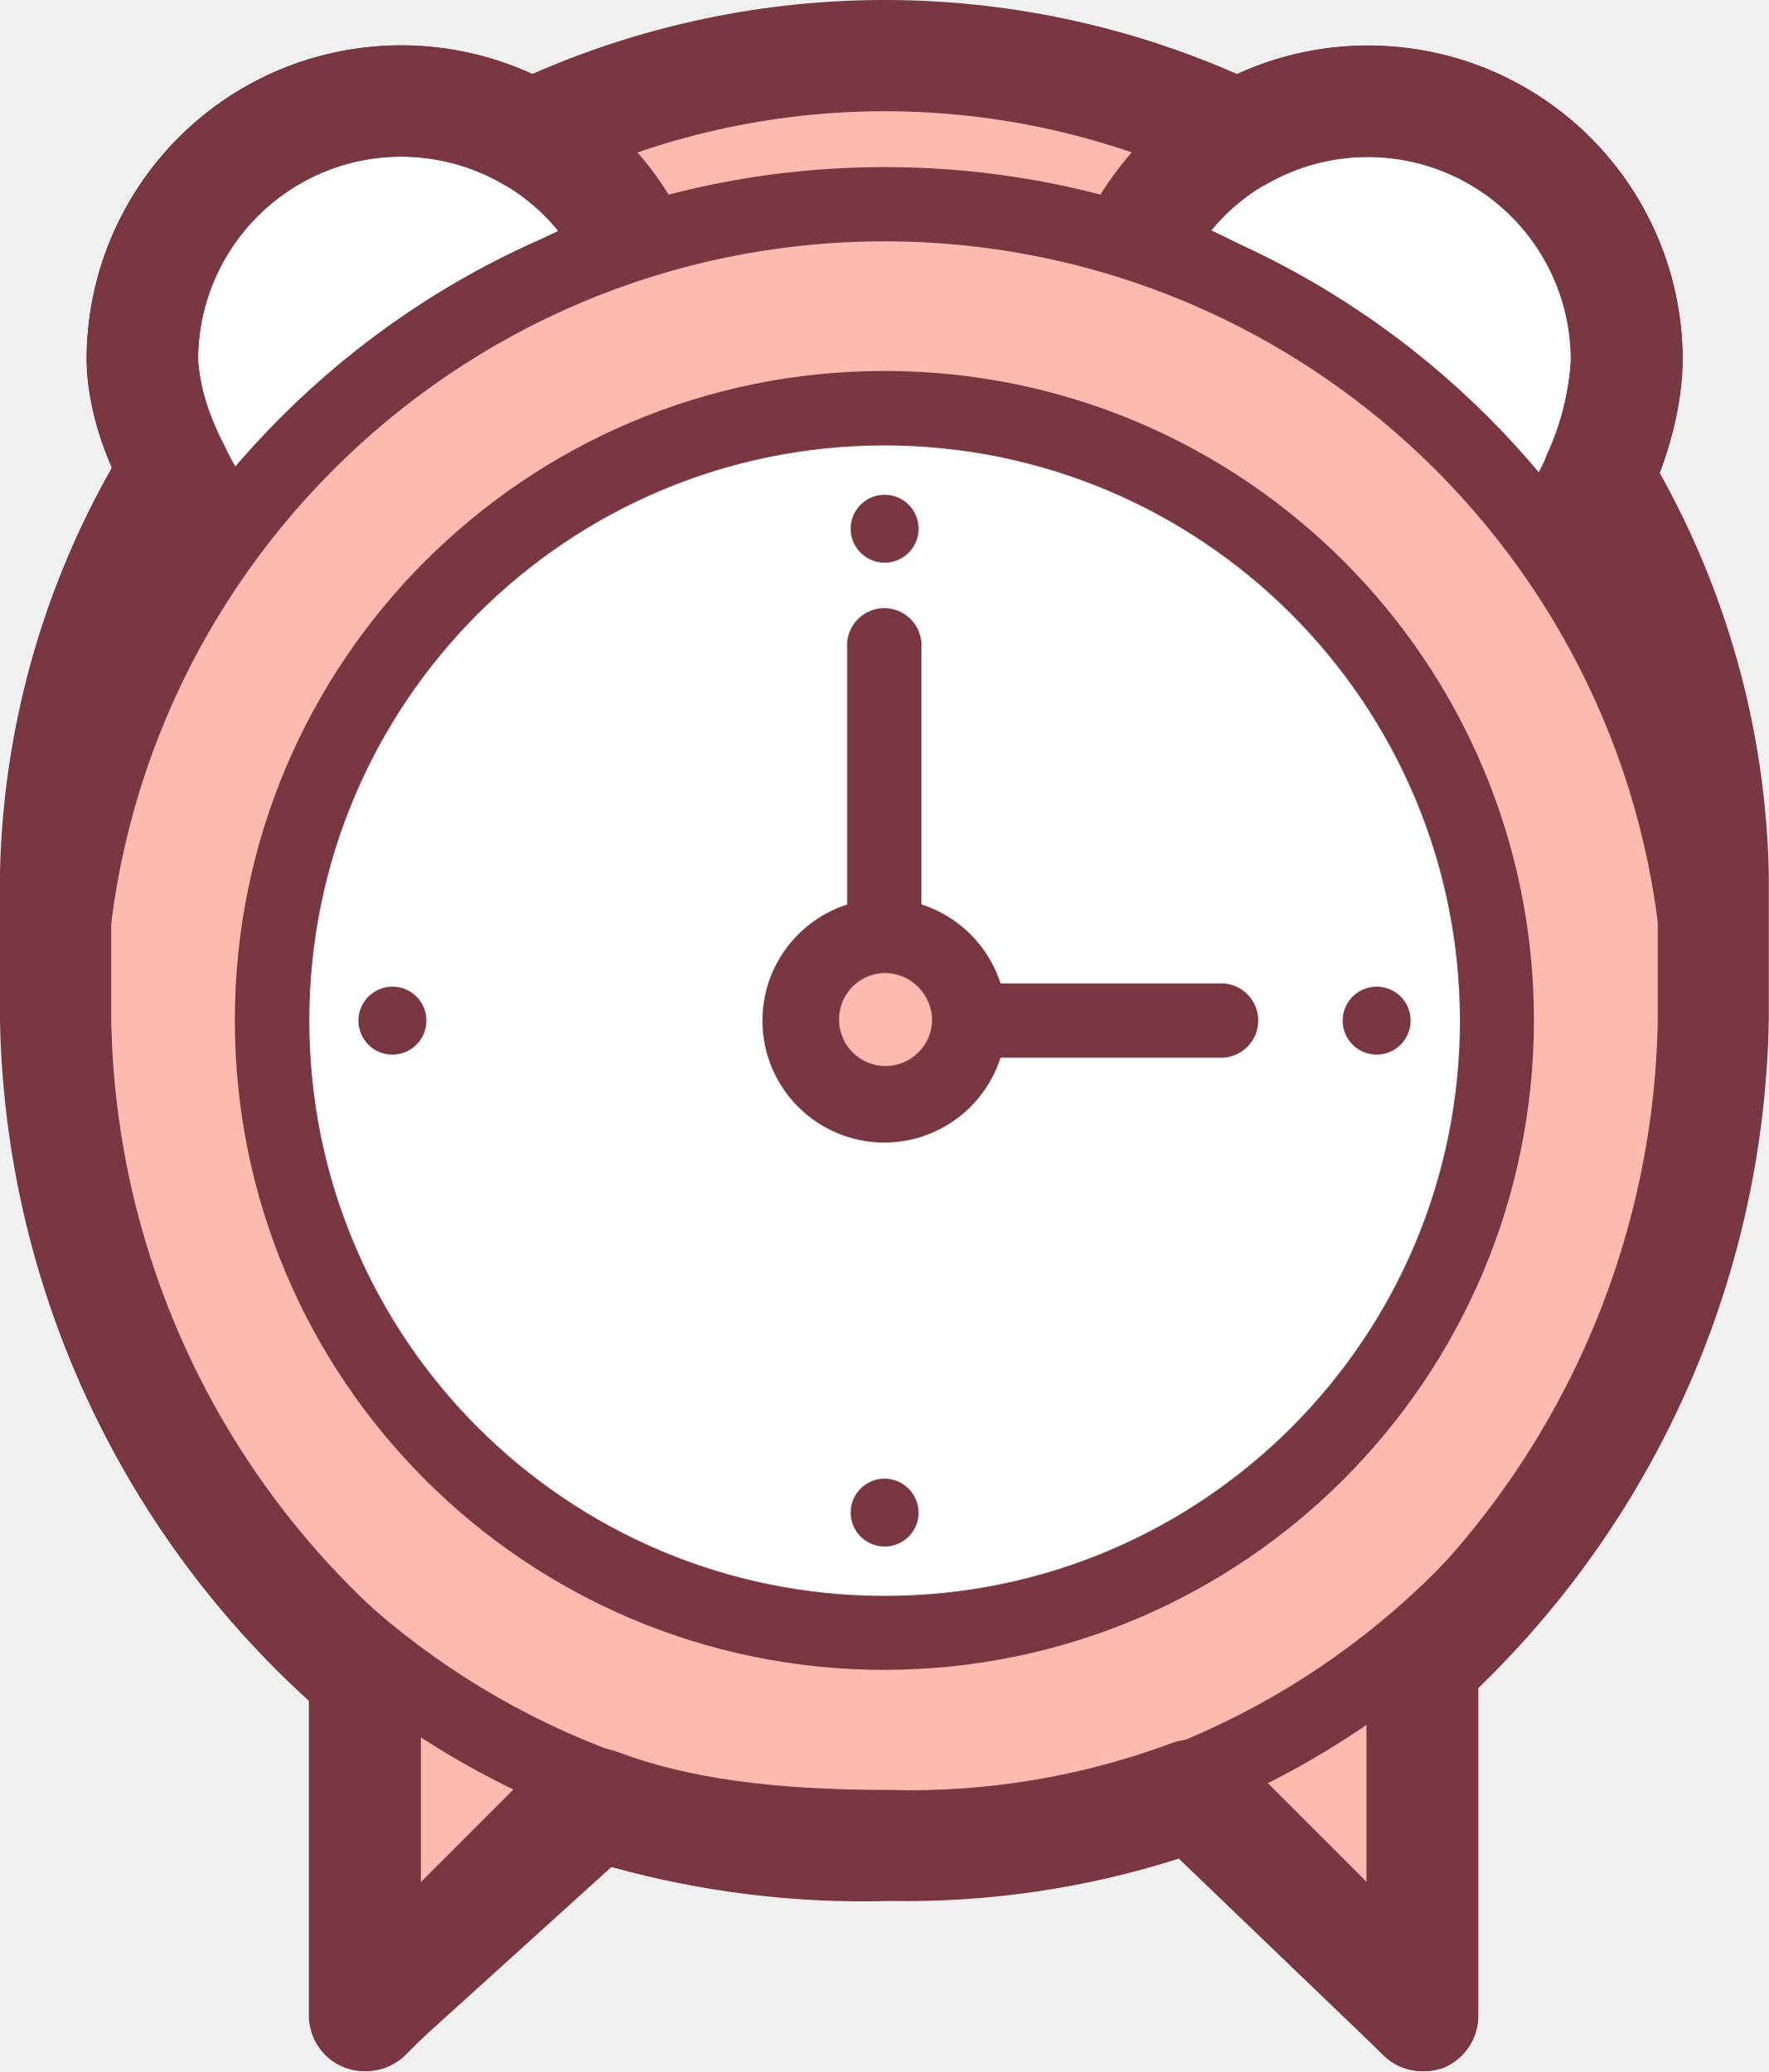
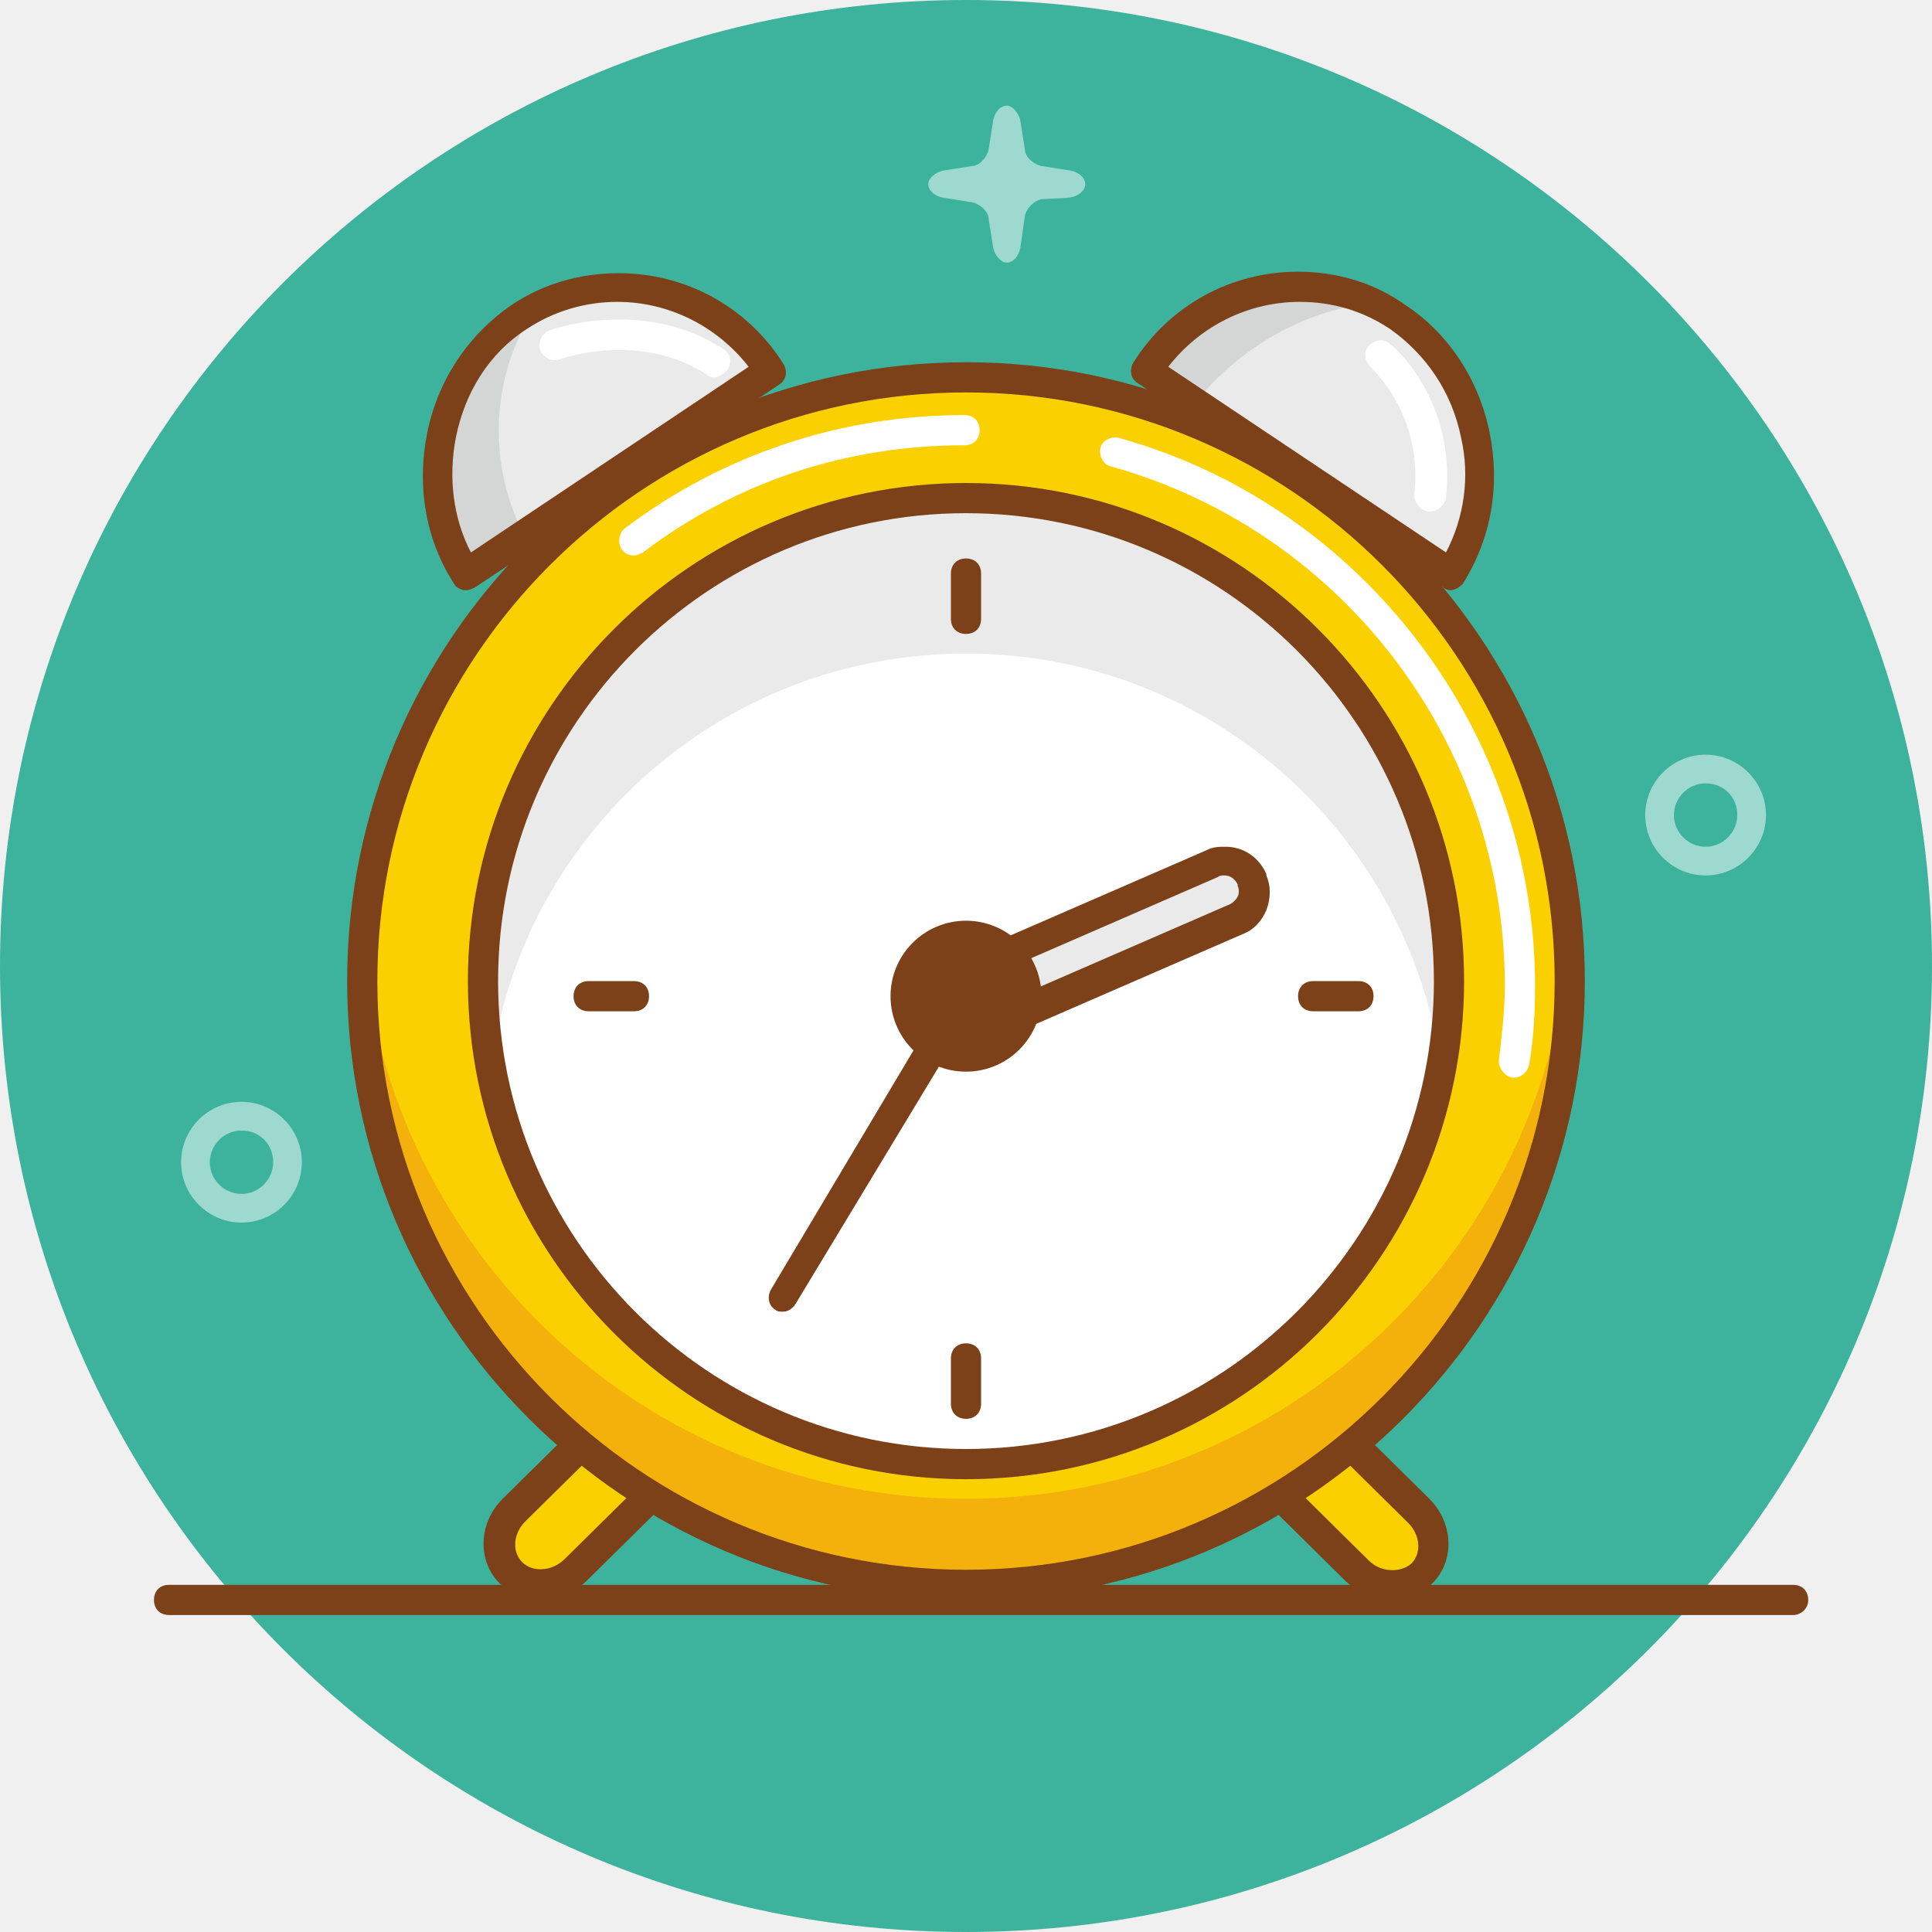
- <svg xmlns="http://www.w3.org/2000/svg" fill="none" version="1.1" width="128.537" height="150.53" viewBox="0 0 128.537 150.53">
-   <g style="mix-blend-mode:passthrough">
-     <g>
-       <path d="M4.956,63.389C4.956,96.156,31.519,122.719,64.286,122.719C97.053,122.719,123.616,96.156,123.616,63.389C123.616,30.622,97.053,4.059,64.286,4.059C31.519,4.059,4.956,30.622,4.956,63.389C4.956,63.389,4.956,63.389,4.956,63.389Z" fill="#FFBAB0" fill-opacity="1" />
-     </g>
-     <g>
-       <path d="M64.269,125.425C30.009,125.416,2.243,97.637,2.249,63.378C2.249,29.13,30.021,1.356,64.28,1.353C98.545,1.353,126.318,29.124,126.321,63.384C126.287,97.639,98.524,125.397,64.269,125.425C64.269,125.425,64.269,125.425,64.269,125.425ZM64.269,6.765C32.987,6.775,7.635,32.141,7.645,63.423C7.654,94.705,33.021,120.057,64.303,120.047C95.585,120.038,120.936,94.671,120.926,63.389C120.889,32.119,95.539,6.784,64.269,6.765C64.269,6.765,64.269,6.765,64.269,6.765Z" fill="#783741" fill-opacity="1" />
-     </g>
-     <g>
-       <path d="M46.443,18.756C42.938,10.532,34.128,5.911,25.369,7.704C16.611,9.497,10.325,17.207,10.334,26.147C10.334,31.34,14.866,38.832,18.266,42.231C26.299,32.794,34.418,22.765,46.443,18.756C46.443,18.756,46.443,18.756,46.443,18.756Z" fill="#FFFFFF" fill-opacity="1" />
-     </g>
-     <g>
-       <path d="M18.266,46.274C17.193,46.279,16.162,45.853,15.408,45.09C11.619,41.301,6.292,32.929,6.292,26.147C6.289,15.296,13.919,5.939,24.548,3.758C35.178,1.577,45.876,7.174,50.146,17.15C50.593,18.186,50.586,19.363,50.126,20.394C49.667,21.425,48.797,22.217,47.728,22.579C37.31,26.063,29.75,34.976,22.359,43.567C22.359,43.567,21.276,44.853,21.276,44.853C20.542,45.714,19.481,46.228,18.35,46.273C18.35,46.273,18.266,46.274,18.266,46.274C18.266,46.274,18.266,46.274,18.266,46.274ZM29.141,11.382C20.997,11.401,14.402,18.003,14.393,26.147C14.393,28.718,16.186,32.693,18.333,35.889C24.726,28.447,31.475,21.124,40.557,16.778C37.753,13.359,33.563,11.379,29.141,11.382C29.141,11.382,29.141,11.382,29.141,11.382Z" fill="#783741" fill-opacity="1" />
-     </g>
-     <g>
-       <path d="M82.129,18.756C85.646,10.554,94.443,5.953,103.187,7.744C111.93,9.534,118.211,17.223,118.221,26.147C117.792,31.98,115.408,37.498,111.455,41.809C103.439,32.371,94.154,22.765,82.129,18.756C82.129,18.756,82.129,18.756,82.129,18.756Z" fill="#FFFFFF" fill-opacity="1" />
-     </g>
-     <g>
-       <path d="M111.489,45.851C111.489,45.851,111.32,45.851,111.32,45.851C110.195,45.803,109.14,45.288,108.411,44.43C100.58,35.263,91.836,26.266,80.843,22.579C79.771,22.221,78.897,21.43,78.434,20.399C77.971,19.367,77.962,18.189,78.408,17.15C82.692,7.188,93.385,1.606,104.007,3.784C114.63,5.963,122.262,15.303,122.279,26.147C122.279,32.777,118.237,40.76,114.347,44.751C113.576,45.479,112.549,45.873,111.489,45.851C111.489,45.851,111.489,45.851,111.489,45.851ZM88.031,16.744C97.113,20.955,104.572,27.923,111.235,35.348C112.931,32.551,113.94,29.392,114.178,26.13C114.171,19.906,110.261,14.355,104.402,12.252C98.544,10.149,91.996,11.945,88.031,16.744C88.031,16.744,88.031,16.744,88.031,16.744Z" fill="#783741" fill-opacity="1" />
-     </g>
-     <g>
-       <path d="M48.963,124.14C48.963,124.14,26.553,146.55,26.553,146.55C26.553,146.55,26.519,110.593,26.519,110.593C26.519,110.593,48.963,124.14,48.963,124.14C48.963,124.14,48.963,124.14,48.963,124.14Z" fill="#FFBAB0" fill-opacity="1" />
-     </g>
-     <g>
-       <path d="M26.553,150.524C24.321,150.524,22.511,148.714,22.511,146.482C22.511,146.482,22.511,110.525,22.511,110.525C22.537,109.079,23.334,107.756,24.602,107.058C25.869,106.359,27.413,106.392,28.65,107.143C28.65,107.143,51.094,120.673,51.094,120.673C52.149,121.325,52.852,122.419,53.005,123.65C53.168,124.895,52.743,126.145,51.855,127.032C51.855,127.032,29.411,149.408,29.411,149.408C28.643,150.143,27.616,150.544,26.553,150.524C26.553,150.524,26.553,150.524,26.553,150.524ZM30.578,117.696C30.578,117.696,30.578,136.791,30.578,136.791C30.578,136.791,42.417,124.952,42.417,124.952C42.417,124.952,30.578,117.696,30.578,117.696C30.578,117.696,30.578,117.696,30.578,117.696Z" fill="#783741" fill-opacity="1" />
-     </g>
-     <g>
-       <path d="M80.962,124.14C80.962,124.14,103.354,146.55,103.354,146.55C103.354,146.55,103.388,110.593,103.388,110.593C103.388,110.593,80.962,124.14,80.962,124.14C80.962,124.14,80.962,124.14,80.962,124.14Z" fill="#FFBAB0" fill-opacity="1" />
-     </g>
-     <g>
-       <path d="M103.354,150.524C102.282,150.526,101.253,150.1,100.496,149.34C100.496,149.34,78.103,126.998,78.103,126.998C77.221,126.121,76.793,124.886,76.941,123.65C77.09,122.415,77.799,121.317,78.864,120.673C78.864,120.673,101.308,107.143,101.308,107.143C102.542,106.389,104.086,106.356,105.352,107.055C106.618,107.754,107.411,109.079,107.43,110.525C107.43,110.525,107.43,146.55,107.43,146.55C107.414,148.203,106.398,149.681,104.86,150.287C104.377,150.458,103.866,150.538,103.354,150.524C103.354,150.524,103.354,150.524,103.354,150.524ZM87.473,124.935C87.473,124.935,99.312,136.774,99.312,136.774C99.312,136.774,99.312,117.764,99.312,117.764C99.312,117.764,87.473,124.935,87.473,124.935C87.473,124.935,87.473,124.935,87.473,124.935Z" fill="#783741" fill-opacity="1" />
-     </g>
-     <g>
-       <path d="M4.956,74.18C4.956,106.947,31.519,133.51,64.286,133.51C97.053,133.51,123.616,106.947,123.616,74.18C123.616,41.413,97.053,14.85,64.286,14.85C31.519,14.85,4.956,41.413,4.956,74.18C4.956,74.18,4.956,74.18,4.956,74.18Z" fill="#FFBAB0" fill-opacity="1" />
-     </g>
-     <g>
-       <path d="M64.269,136.215C30.009,136.206,2.243,108.428,2.249,74.168C2.249,39.92,30.021,12.147,64.28,12.143C98.545,12.143,126.318,39.915,126.321,74.174C126.287,108.429,98.524,136.187,64.269,136.215C64.269,136.215,64.269,136.215,64.269,136.215ZM64.269,17.539C32.989,17.548,7.638,42.911,7.645,74.191C7.645,105.459,33,130.817,64.28,130.82C95.565,130.82,120.923,105.465,120.926,74.185C120.901,42.906,95.548,17.557,64.269,17.539C64.269,17.539,64.269,17.539,64.269,17.539Z" fill="#783741" fill-opacity="1" />
-     </g>
-     <g>
-       <path d="M103.354,150.524C102.312,150.525,101.31,150.119,100.564,149.391C100.564,149.391,85.663,135.083,85.663,135.083C78.898,137.241,71.826,138.281,64.725,138.161C57.875,138.36,51.033,137.527,44.43,135.692C44.43,135.692,29.209,149.476,29.209,149.476C28.024,150.555,26.315,150.833,24.85,150.185C23.385,149.536,22.441,148.084,22.443,146.482C22.443,146.482,22.443,123.616,22.443,123.616C8.479,110.927,0.36,93.044,0,74.18C0,74.18,0,63.389,0,63.389C0.23,53.062,3.025,42.955,8.135,33.978C7.011,31.515,6.384,28.853,6.292,26.147C6.299,18.365,10.263,11.12,16.814,6.919C23.366,2.718,31.604,2.138,38.68,5.378C54.997,-1.793,73.574,-1.793,89.891,5.378C96.967,2.138,105.205,2.718,111.757,6.919C118.308,11.12,122.273,18.365,122.28,26.147C122.195,28.953,121.622,31.723,120.588,34.333C125.575,43.223,128.304,53.2,128.537,63.389C128.537,63.389,128.537,74.18,128.537,74.18C128.201,92.522,120.597,109.98,107.396,122.719C107.396,122.719,107.396,146.55,107.396,146.55C107.386,148.17,106.417,149.631,104.927,150.27C104.425,150.46,103.89,150.546,103.354,150.524C103.354,150.524,103.354,150.524,103.354,150.524ZM29.141,11.382C20.997,11.401,14.402,18.003,14.393,26.147C14.579,28.322,15.225,30.431,16.287,32.337C16.881,33.539,16.843,34.957,16.186,36.126C10.807,45.665,8.084,54.747,8.084,63.389C8.084,63.389,8.084,74.18,8.084,74.18C8.392,91.344,16.046,107.553,29.107,118.694C30.014,119.462,30.544,120.584,30.561,121.772C30.561,121.772,30.561,137.366,30.561,137.366C30.561,137.366,40.709,128.115,40.709,128.115C41.828,127.085,43.432,126.778,44.853,127.32C49.926,129.231,56.066,130.093,64.657,130.093C71.621,130.283,78.557,129.135,85.088,126.711C86.563,126.134,88.238,126.464,89.384,127.557C89.384,127.557,99.329,136.994,99.329,136.994C99.329,136.994,99.329,120.927,99.329,120.927C99.33,119.763,99.829,118.655,100.699,117.882C113.026,106.659,120.179,90.848,120.47,74.18C120.47,74.18,120.47,63.389,120.47,63.389C120.47,54.933,117.832,45.901,112.622,36.549C112.012,35.439,111.949,34.108,112.453,32.946C113.451,30.822,114.025,28.525,114.145,26.181C114.151,20.902,111.335,16.023,106.761,13.387C102.187,10.751,96.553,10.76,91.989,13.412C90.832,14.063,89.43,14.107,88.234,13.53C73.094,6.268,55.477,6.268,40.337,13.53C39.129,14.118,37.706,14.061,36.549,13.378C34.298,12.072,31.743,11.384,29.141,11.382C29.141,11.382,29.141,11.382,29.141,11.382Z" fill="#783741" fill-opacity="1" />
-     </g>
-     <g>
-       <path d="M19.788,74.18C19.788,98.755,39.71,118.677,64.286,118.677C88.861,118.677,108.783,98.755,108.783,74.18C108.783,49.604,88.861,29.682,64.286,29.682C39.71,29.682,19.788,49.604,19.788,74.18C19.788,74.18,19.788,74.18,19.788,74.18Z" fill="#FFFFFF" fill-opacity="1" />
-     </g>
-     <g>
-       <path d="M64.269,121.366C38.197,121.366,17.062,100.229,17.065,74.157C17.065,48.091,38.202,26.956,64.274,26.959C90.341,26.959,111.475,48.096,111.472,74.168C111.441,100.224,90.325,121.338,64.269,121.366C64.269,121.366,64.269,121.366,64.269,121.366ZM64.269,32.371C41.181,32.381,22.471,51.103,22.477,74.191C22.483,97.279,41.203,115.991,64.291,115.988C87.374,115.988,106.091,97.273,106.094,74.185C106.069,51.098,87.356,32.39,64.269,32.371C64.269,32.371,64.269,32.371,64.269,32.371Z" fill="#783741" fill-opacity="1" />
-     </g>
-     <g>
-       <path d="M88.944,76.869C88.944,76.869,64.269,76.869,64.269,76.869C62.781,76.869,61.572,75.668,61.563,74.18C61.563,74.18,61.563,47.119,61.563,47.119C61.482,46.104,61.978,45.13,62.846,44.598C63.714,44.066,64.807,44.066,65.674,44.598C66.542,45.13,67.038,46.104,66.958,47.119C66.958,47.119,66.958,71.474,66.958,71.474C66.958,71.474,88.944,71.474,88.944,71.474C90.352,71.585,91.437,72.76,91.437,74.171C91.437,75.583,90.352,76.757,88.944,76.869C88.944,76.869,88.944,76.869,88.944,76.869Z" fill="#783741" fill-opacity="1" />
-     </g>
-     <g>
-       <path d="M58.112,74.18C58.112,77.589,60.876,80.353,64.286,80.353C67.695,80.353,70.459,77.589,70.459,74.18C70.459,70.77,67.695,68.006,64.286,68.006C60.876,68.006,58.112,70.77,58.112,74.18C58.112,74.18,58.112,74.18,58.112,74.18Z" fill="#FFBAB0" fill-opacity="1" />
-     </g>
-     <g>
-       <path d="M64.269,83.042C59.374,83.042,55.406,79.074,55.406,74.18C55.406,69.285,59.374,65.317,64.269,65.317C69.163,65.317,73.131,69.285,73.131,74.18C73.122,79.07,69.159,83.033,64.269,83.042C64.269,83.042,64.269,83.042,64.269,83.042ZM64.269,70.713C62.412,70.759,60.94,72.293,60.971,74.15C61.002,76.007,62.524,77.492,64.381,77.476C66.238,77.461,67.735,75.952,67.736,74.095C67.69,72.213,66.151,70.712,64.269,70.713C64.269,70.713,64.269,70.713,64.269,70.713Z" fill="#783741" fill-opacity="1" />
-     </g>
-     <g>
-       <path d="M66.755,38.409C66.764,39.773,65.666,40.886,64.303,40.895C62.939,40.904,61.826,39.807,61.817,38.443C61.807,37.079,62.905,35.966,64.269,35.957C65.632,35.947,66.746,37.045,66.755,38.409C66.755,38.409,66.755,38.409,66.755,38.409ZM102.509,74.18C102.509,75.543,101.403,76.649,100.039,76.649C98.676,76.649,97.57,75.543,97.57,74.18C97.57,72.816,98.676,71.71,100.039,71.71C100.696,71.706,101.326,71.965,101.79,72.429C102.254,72.893,102.513,73.523,102.509,74.18C102.509,74.18,102.509,74.18,102.509,74.18ZM66.755,109.933C66.755,111.295,65.653,112.399,64.291,112.403C62.93,112.406,61.823,111.306,61.816,109.945C61.81,108.583,62.907,107.473,64.269,107.464C65.635,107.464,66.746,108.567,66.755,109.933C66.755,109.933,66.755,109.933,66.755,109.933ZM30.984,74.18C30.984,75.18,30.381,76.081,29.456,76.463C28.531,76.844,27.468,76.629,26.763,75.92C26.058,75.21,25.851,74.145,26.239,73.223C26.626,72.301,27.532,71.704,28.532,71.71C29.185,71.71,29.812,71.971,30.272,72.435C30.732,72.898,30.989,73.526,30.984,74.18C30.984,74.18,30.984,74.18,30.984,74.18Z" fill="#783741" fill-opacity="1" />
-     </g>
-   </g>
+ <svg xmlns="http://www.w3.org/2000/svg" t="1676440081559" class="icon" viewBox="0 0 1024 1024" version="1.1" p-id="65422" width="24" height="24">
+   <path d="M512 512m-512 0a512 512 0 1 0 1024 0 512 512 0 1 0-1024 0Z" fill="#3DB39E" p-id="65423" />
+   <path d="M248 304.8c-28.8-44-16.8-105.6 28-135.2 44.8-29.6 106.4-16 135.2 28L248 304.8z" fill="#EAEAEA" p-id="65424" />
+   <path d="M281.6 166.4c-1.6 0.8-4 2.4-5.6 3.2-44.8 29.6-56.8 91.2-28 135.2l30.4-20c-20-37.6-18.4-83.2 3.2-118.4z" fill="#D4D6D6" p-id="65425" />
+   <path d="M369.6 736.8c8.8 8.8 8 23.2-1.6 32.8l-61.6 61.6c-9.6 9.6-24 9.6-32.8 1.6-8.8-8.8-8-23.2 1.6-32.8l61.6-61.6c9.6-9.6 24.8-10.4 32.8-1.6zM658.4 736.8c-8.8 8.8-8 23.2 1.6 32.8l61.6 61.6c9.6 9.6 24 9.6 32.8 1.6 8.8-8.8 8-23.2-1.6-32.8l-61.6-61.6c-9.6-9.6-24-10.4-32.8-1.6z" fill="#FBD000" p-id="65426" />
+   <path d="M286.4 848c-8 0-16-3.2-21.6-8.8-12-12-11.2-32 1.6-44.8l63.2-62.4c6.4-6.4 15.2-9.6 24-9.6 8 0 16 3.2 21.6 8.8 12 12 11.2 32-1.6 44.8l-63.2 62.4c-6.4 5.6-15.2 9.6-24 9.6z m67.2-108.8c-4.8 0-8.8 1.6-12 4.8l-63.2 62.4c-6.4 6.4-7.2 16-1.6 21.6 5.6 5.6 16 4.8 22.4-1.6l63.2-62.4c6.4-6.4 7.2-16 1.6-21.6-3.2-1.6-6.4-3.2-10.4-3.2zM737.6 848c-8.8 0-17.6-4-24-9.6L650.4 776c-12.8-12.8-13.6-32.8-1.6-44.8 5.6-5.6 13.6-8.8 21.6-8.8 8.8 0 17.6 4 24 9.6l63.2 62.4c12.8 12.8 13.6 32.8 1.6 44.8-5.6 5.6-13.6 8.8-21.6 8.8z m-67.2-108.8c-4 0-7.2 1.6-9.6 4-5.6 5.6-4.8 15.2 1.6 21.6l63.2 62.4c6.4 6.4 16.8 6.4 22.4 1.6 5.6-5.6 4.8-15.2-1.6-21.6l-64-63.2c-3.2-3.2-8-4.8-12-4.8zM247.2 312.8h-1.6c-2.4-0.8-4-1.6-4.8-3.2-15.2-23.2-20-52-14.4-80s21.6-52 44.8-68c16.8-11.2 36-16.8 56.8-16.8 35.2 0 68 17.6 87.2 48 2.4 4 1.6 8.8-2.4 11.2L252 311.2c-1.6 0.8-3.2 1.6-4.8 1.6z m80-152.8c-16.8 0-33.6 4.8-48 14.4-20 12.8-32.8 33.6-37.6 57.6-4 20.8-1.6 42.4 8 60.8l147.2-98.4c-16.8-21.6-42.4-34.4-69.6-34.4z" fill="#7C4119" p-id="65427" />
+   <path d="M769.6 304.8c28.8-44 16.8-105.6-28-135.2-44.8-29.6-106.4-16-135.2 28l163.2 107.2z" fill="#EAEAEA" p-id="65428" />
+   <path d="M724.8 160.8c-42.4-16.8-92.8-2.4-118.4 36.8l26.4 16.8c23.2-29.6 56.8-48.8 92-53.6z" fill="#D4D6D6" p-id="65429" />
+   <path d="M768.8 312.8c-1.6 0-3.2-0.8-4-1.6L603.2 203.2c-4-2.4-4.8-7.2-2.4-11.2 19.2-30.4 52-48 87.2-48 20 0 40 5.6 56.8 17.6 23.2 15.2 39.2 40 44.8 68 5.6 28 0.8 56-14.4 80-1.6 1.6-4 3.2-6.4 3.2zM619.2 194.4l147.2 98.4c9.6-18.4 12.8-40 8-60.8-4.8-24-18.4-44-37.6-57.6-14.4-9.6-30.4-14.4-48-14.4-27.2 0-52.8 12.8-69.6 34.4z" fill="#7C4119" p-id="65430" />
+   <path d="M512 521.6m-320.8 0a320.8 320.8 0 1 0 641.6 0 320.8 320.8 0 1 0-641.6 0Z" fill="#FBD000" p-id="65431" />
+   <path d="M512 521.6m-254.4 0a254.4 254.4 0 1 0 508.8 0 254.4 254.4 0 1 0-508.8 0Z" fill="#FFFFFF" p-id="65432" />
+   <path d="M512 346.4c127.2 0 232 92.8 251.2 215.2 2.4-12.8 3.2-26.4 3.2-39.2 0-140.8-113.6-254.4-254.4-254.4S257.6 381.6 257.6 522.4c0 13.6 0.8 26.4 3.2 39.2C279.2 439.2 384.8 346.4 512 346.4z" fill="#EAEAEA" p-id="65433" />
+   <path d="M522.4 542.4c-8 3.2-17.6 0-20.8-8v-0.8c-3.2-8 0-17.6 8-20.8l132-57.6c8-3.2 17.6 0 20.8 8v0.8c3.2 8 0 17.6-8 20.8l-132 57.6z" fill="#EAEAEA" p-id="65434" />
+   <path d="M512 529.6m-30.4 0a30.4 30.4 0 1 0 60.8 0 30.4 30.4 0 1 0-60.8 0Z" fill="#EAEAEA" p-id="65435" />
+   <path d="M512 304v24" fill="#FFFFFF" p-id="65436" />
+   <path d="M512 336c-4.8 0-8-3.2-8-8v-24c0-4.8 3.2-8 8-8s8 3.2 8 8v24c0 4.8-3.2 8-8 8z" fill="#7C4119" p-id="65437" />
+   <path d="M512 720v24" fill="#FFFFFF" p-id="65438" />
+   <path d="M512 752c-4.8 0-8-3.2-8-8v-24c0-4.8 3.2-8 8-8s8 3.2 8 8v24c0 4.8-3.2 8-8 8z" fill="#7C4119" p-id="65439" />
+   <path d="M720 528h-24" fill="#FFFFFF" p-id="65440" />
+   <path d="M720 536h-24c-4.8 0-8-3.2-8-8s3.2-8 8-8h24c4.8 0 8 3.2 8 8s-3.2 8-8 8z" fill="#7C4119" p-id="65441" />
+   <path d="M336 528h-24" fill="#FFFFFF" p-id="65442" />
+   <path d="M336 536h-24c-4.8 0-8-3.2-8-8s3.2-8 8-8h24c4.8 0 8 3.2 8 8s-3.2 8-8 8zM950.4 856H89.6c-4.8 0-8-3.2-8-8s3.2-8 8-8h860.8c4.8 0 8 3.2 8 8s-4 8-8 8z" fill="#7C4119" p-id="65443" />
+   <path d="M512 794.4c-168.8 0-307.2-130.4-320-296.8-0.8 8-0.8 16-0.8 24 0 176.8 143.2 320.8 320.8 320.8 176.8 0 320.8-143.2 320.8-320.8 0-8-0.8-16-0.8-24-12.8 165.6-151.2 296.8-320 296.8z" fill="#F4B10B" p-id="65444" />
+   <path d="M520 552c-9.6 0-17.6-5.6-21.6-14.4v-0.8c-2.4-5.6-2.4-12 0-17.6 2.4-5.6 6.4-10.4 12.8-12.8l128.8-56c3.2-1.6 6.4-1.6 9.6-1.6 9.6 0 17.6 5.6 21.6 14.4v0.8c2.4 5.6 2.4 12 0 18.4-2.4 5.6-6.4 10.4-12.8 12.8l-128.8 56c-3.2 0-6.4 0.8-9.6 0.8z m128.8-88c-0.8 0-2.4 0-3.2 0.8l-128.8 56c-1.6 0.8-3.2 2.4-4 4-0.8 1.6-0.8 4 0 5.6v0.8c1.6 4 6.4 5.6 10.4 4l128.8-56c1.6-0.8 3.2-2.4 4-4 0.8-1.6 0.8-4 0-5.6v-0.8c-1.6-3.2-4-4.8-7.2-4.8z" fill="#7C4119" p-id="65445" />
+   <path d="M512 848c-180.8 0-328-147.2-328-328s147.2-328 328-328 328 147.2 328 328-147.2 328-328 328z m0-640c-172 0-312 140-312 312s140 312 312 312 312-140 312-312-140-312-312-312z" fill="#7C4119" p-id="65446" />
+   <path d="M512 528m-40 0a40 40 0 1 0 80 0 40 40 0 1 0-80 0Z" fill="#7C4119" p-id="65447" />
+   <path d="M512 784c-145.6 0-264-118.4-264-264s118.4-264 264-264 264 118.4 264 264-118.4 264-264 264z m0-512c-136.8 0-248 111.2-248 248s111.2 248 248 248 248-111.2 248-248-111.2-248-248-248z" fill="#7C4119" p-id="65448" />
+   <path d="M802.4 571.2h-0.8c-4-0.8-7.2-4.8-7.2-8.8 1.6-13.6 3.2-27.2 3.2-40 0-128-85.6-240.8-208.8-275.2-4-0.8-6.4-5.6-5.6-9.6 0.8-4 5.6-6.4 9.6-5.6 129.6 36 220.8 156 220.8 290.4 0 14.4-0.8 28.8-3.2 42.4-0.8 3.2-4 6.4-8 6.4zM336 294.4c-2.4 0-4.8-0.8-6.4-3.2-2.4-3.2-1.6-8.8 1.6-11.2 52-39.2 114.4-60 180-60 4.8 0 8 3.2 8 8s-3.2 8-8 8c-62.4 0-120.8 19.2-170.4 56.8-1.6 0.8-3.2 1.6-4.8 1.6z" fill="#FFFFFF" p-id="65449" />
+   <path d="M904 464c-17.6 0-32-14.4-32-32s14.4-32 32-32 32 14.4 32 32-14.4 32-32 32z m0-48.8c-9.6 0-16.8 8-16.8 16.8 0 9.6 8 16.8 16.8 16.8 9.6 0 16.8-8 16.8-16.8 0-9.6-7.2-16.8-16.8-16.8zM128 648c-17.6 0-32-14.4-32-32s14.4-32 32-32 32 14.4 32 32-14.4 32-32 32z m0-48.8c-9.6 0-16.8 8-16.8 16.8 0 9.6 8 16.8 16.8 16.8 9.6 0 16.8-8 16.8-16.8 0-9.6-7.2-16.8-16.8-16.8zM575.2 97.6c0-3.2-3.2-6.4-8-7.2L552 88c-4-0.8-8.8-4.8-8.8-8.8L540.8 64c-0.8-4-4-8-7.2-8s-6.4 3.2-7.2 8l-2.4 15.2c-0.8 4-4.8 8.8-8.8 8.8l-15.2 2.4c-4 0.8-8 4-8 7.2s3.2 6.4 8 7.2l15.2 2.4c4 0.8 8.8 4.8 8.8 8.8l2.4 15.2c0.8 4 4 8 7.2 8s6.4-3.2 7.2-8l2.4-16.8c0.8-4 4.8-8 8.8-8.8l14.4-0.8c5.6-0.8 8.8-4 8.8-7.2z" fill="#FFFFFF" opacity=".5" p-id="65450" />
+   <path d="M508.8 528.8L415.2 687.2" fill="#FFFFFF" p-id="65451" />
+   <path d="M415.2 695.2c-1.6 0-3.2 0-4-0.8-4-2.4-4.8-7.2-2.4-11.2l94.4-158.4c2.4-4 7.2-4.8 11.2-2.4 4 2.4 4.8 7.2 2.4 11.2L421.6 691.2c-1.6 2.4-4 4-6.4 4z" fill="#7C4119" p-id="65452" />
+   <path d="M757.6 271.2h-0.8c-4-0.8-7.2-4.8-7.2-8.8 4.8-43.2-22.4-66.4-23.2-68-3.2-3.2-4-8-0.8-11.2 3.2-3.2 8-4 11.2-0.8 1.6 0.8 35.2 29.6 29.6 81.6-0.8 4-4.8 7.2-8.8 7.2zM378.4 200c-1.6 0-3.2-0.8-4-1.6-36-23.2-77.6-8-77.6-8-4 1.6-8.8-0.8-10.4-4.8-1.6-4 0.8-8.8 4.8-10.4 1.6-0.8 49.6-17.6 92 9.6 4 2.4 4.8 7.2 2.4 11.2-2.4 2.4-4.8 4-7.2 4z" fill="#FFFFFF" p-id="65453" />
</svg>
